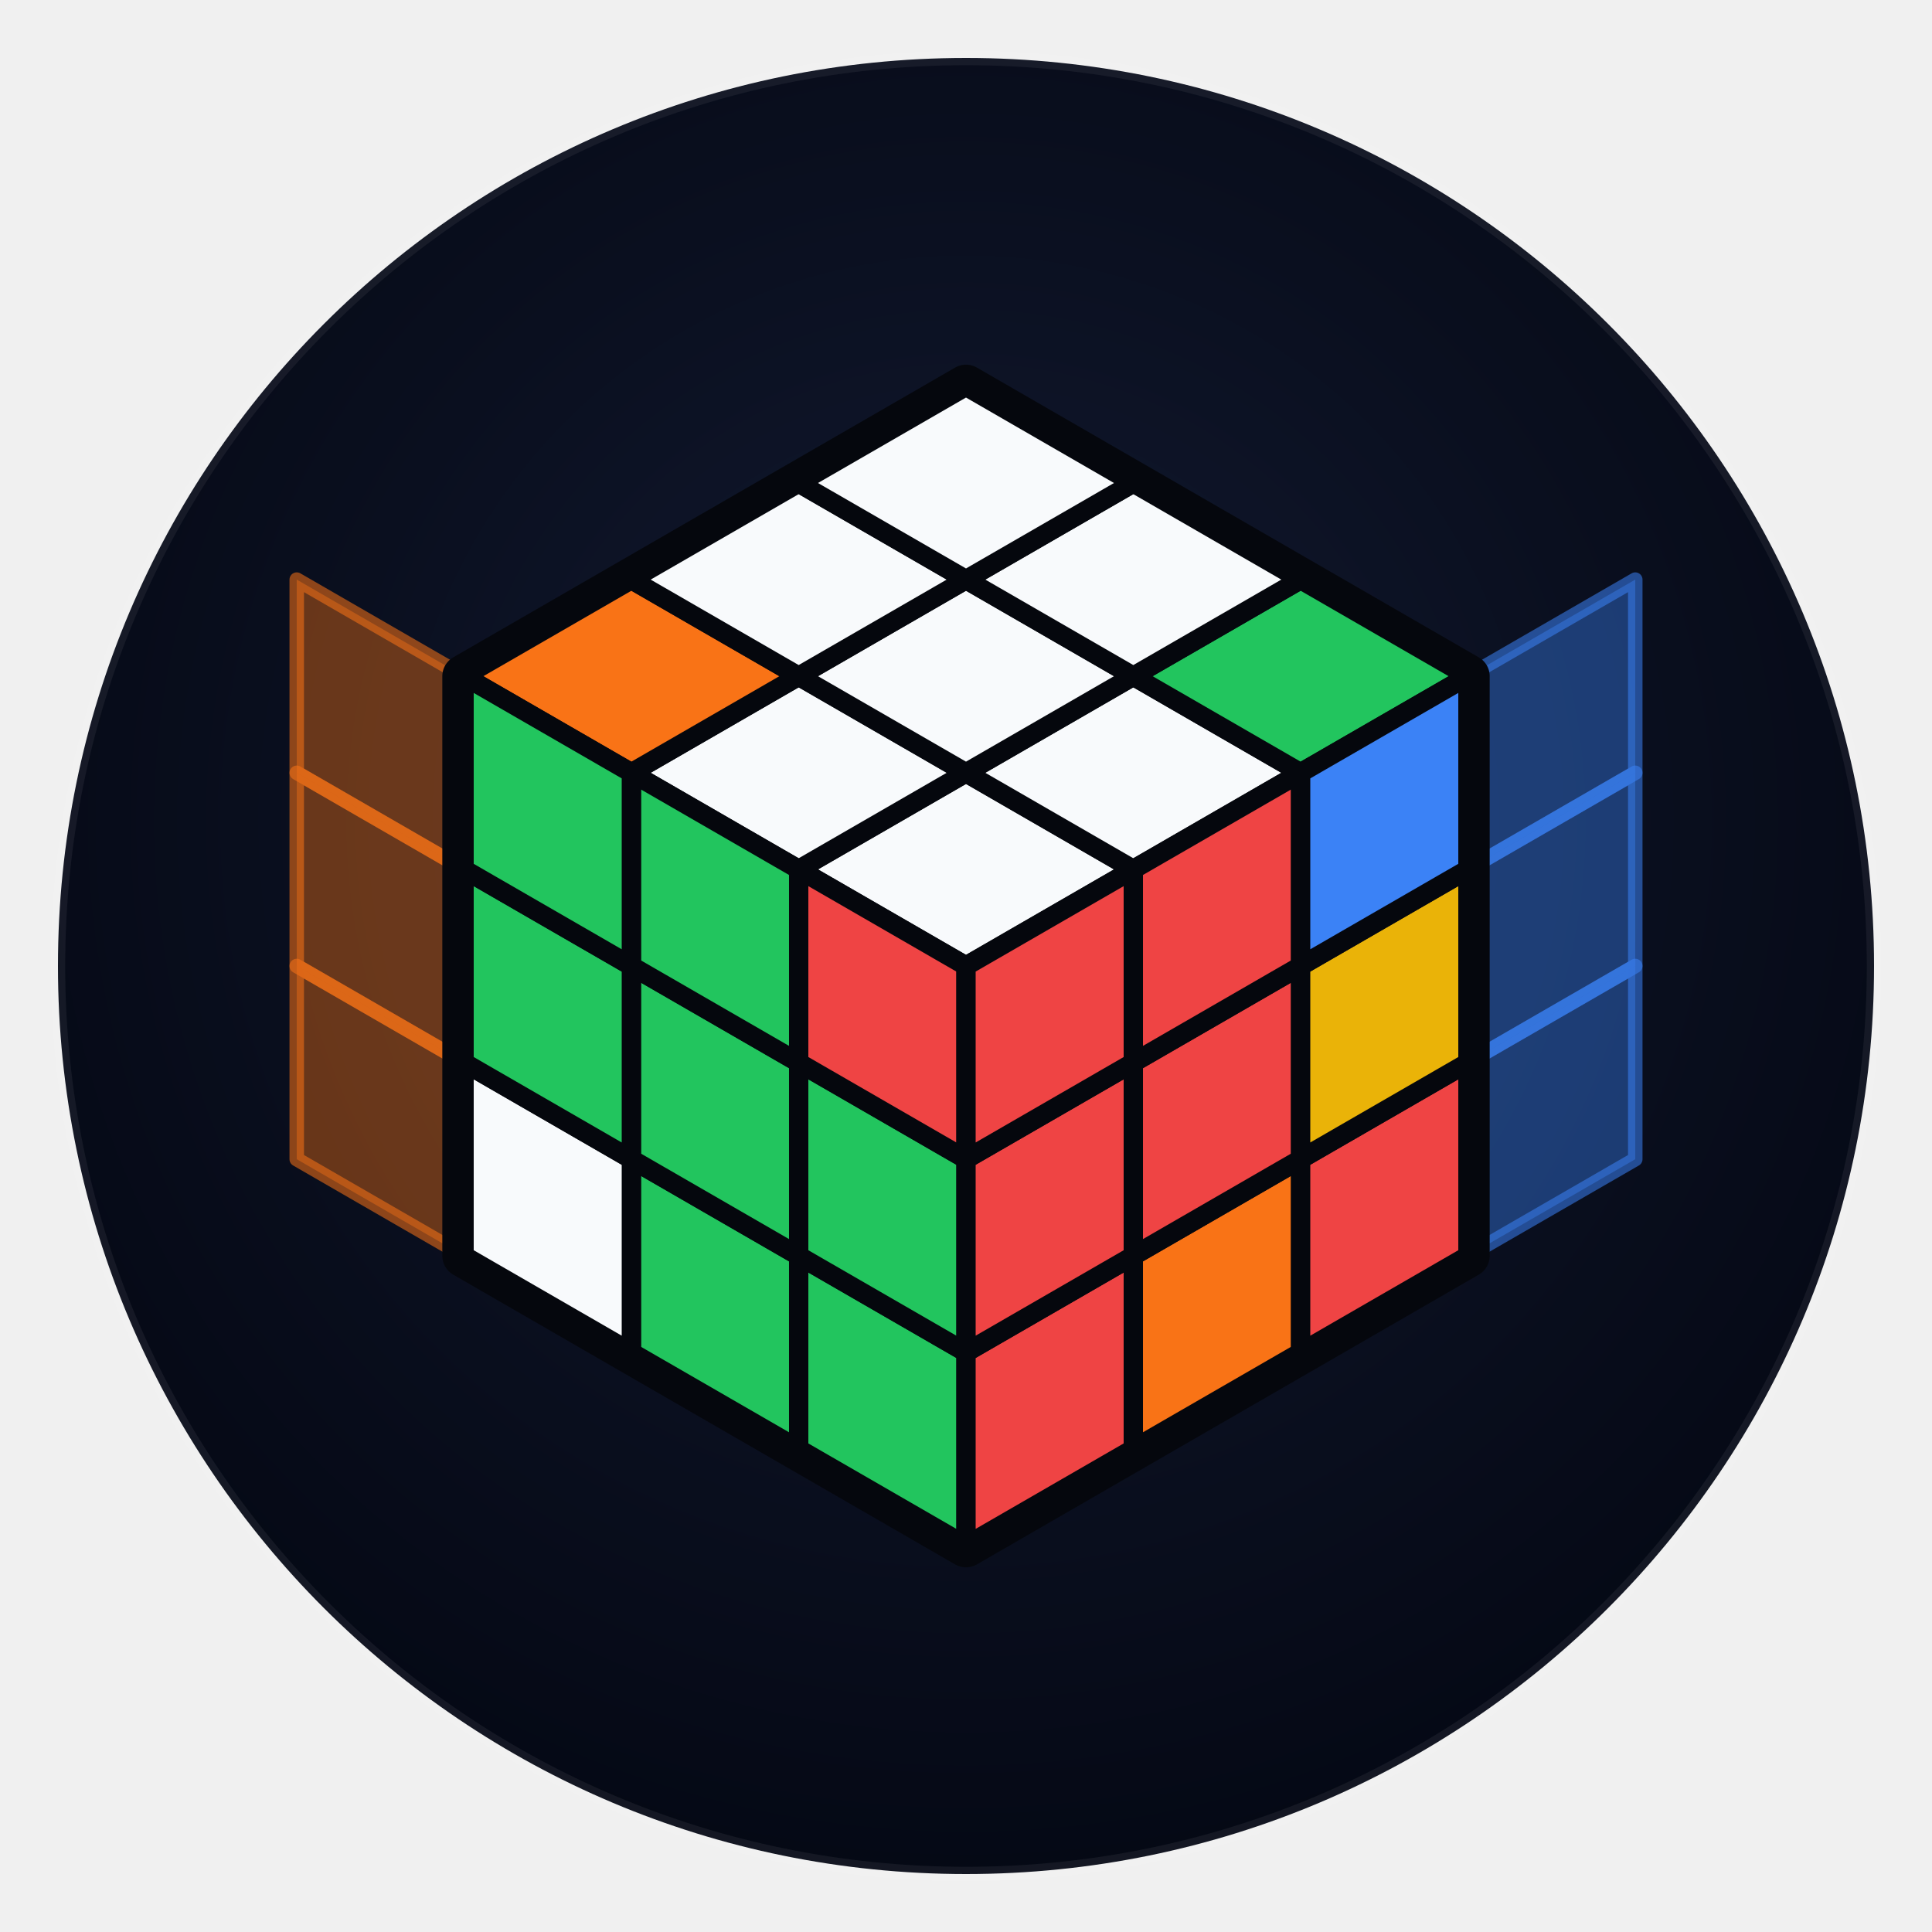
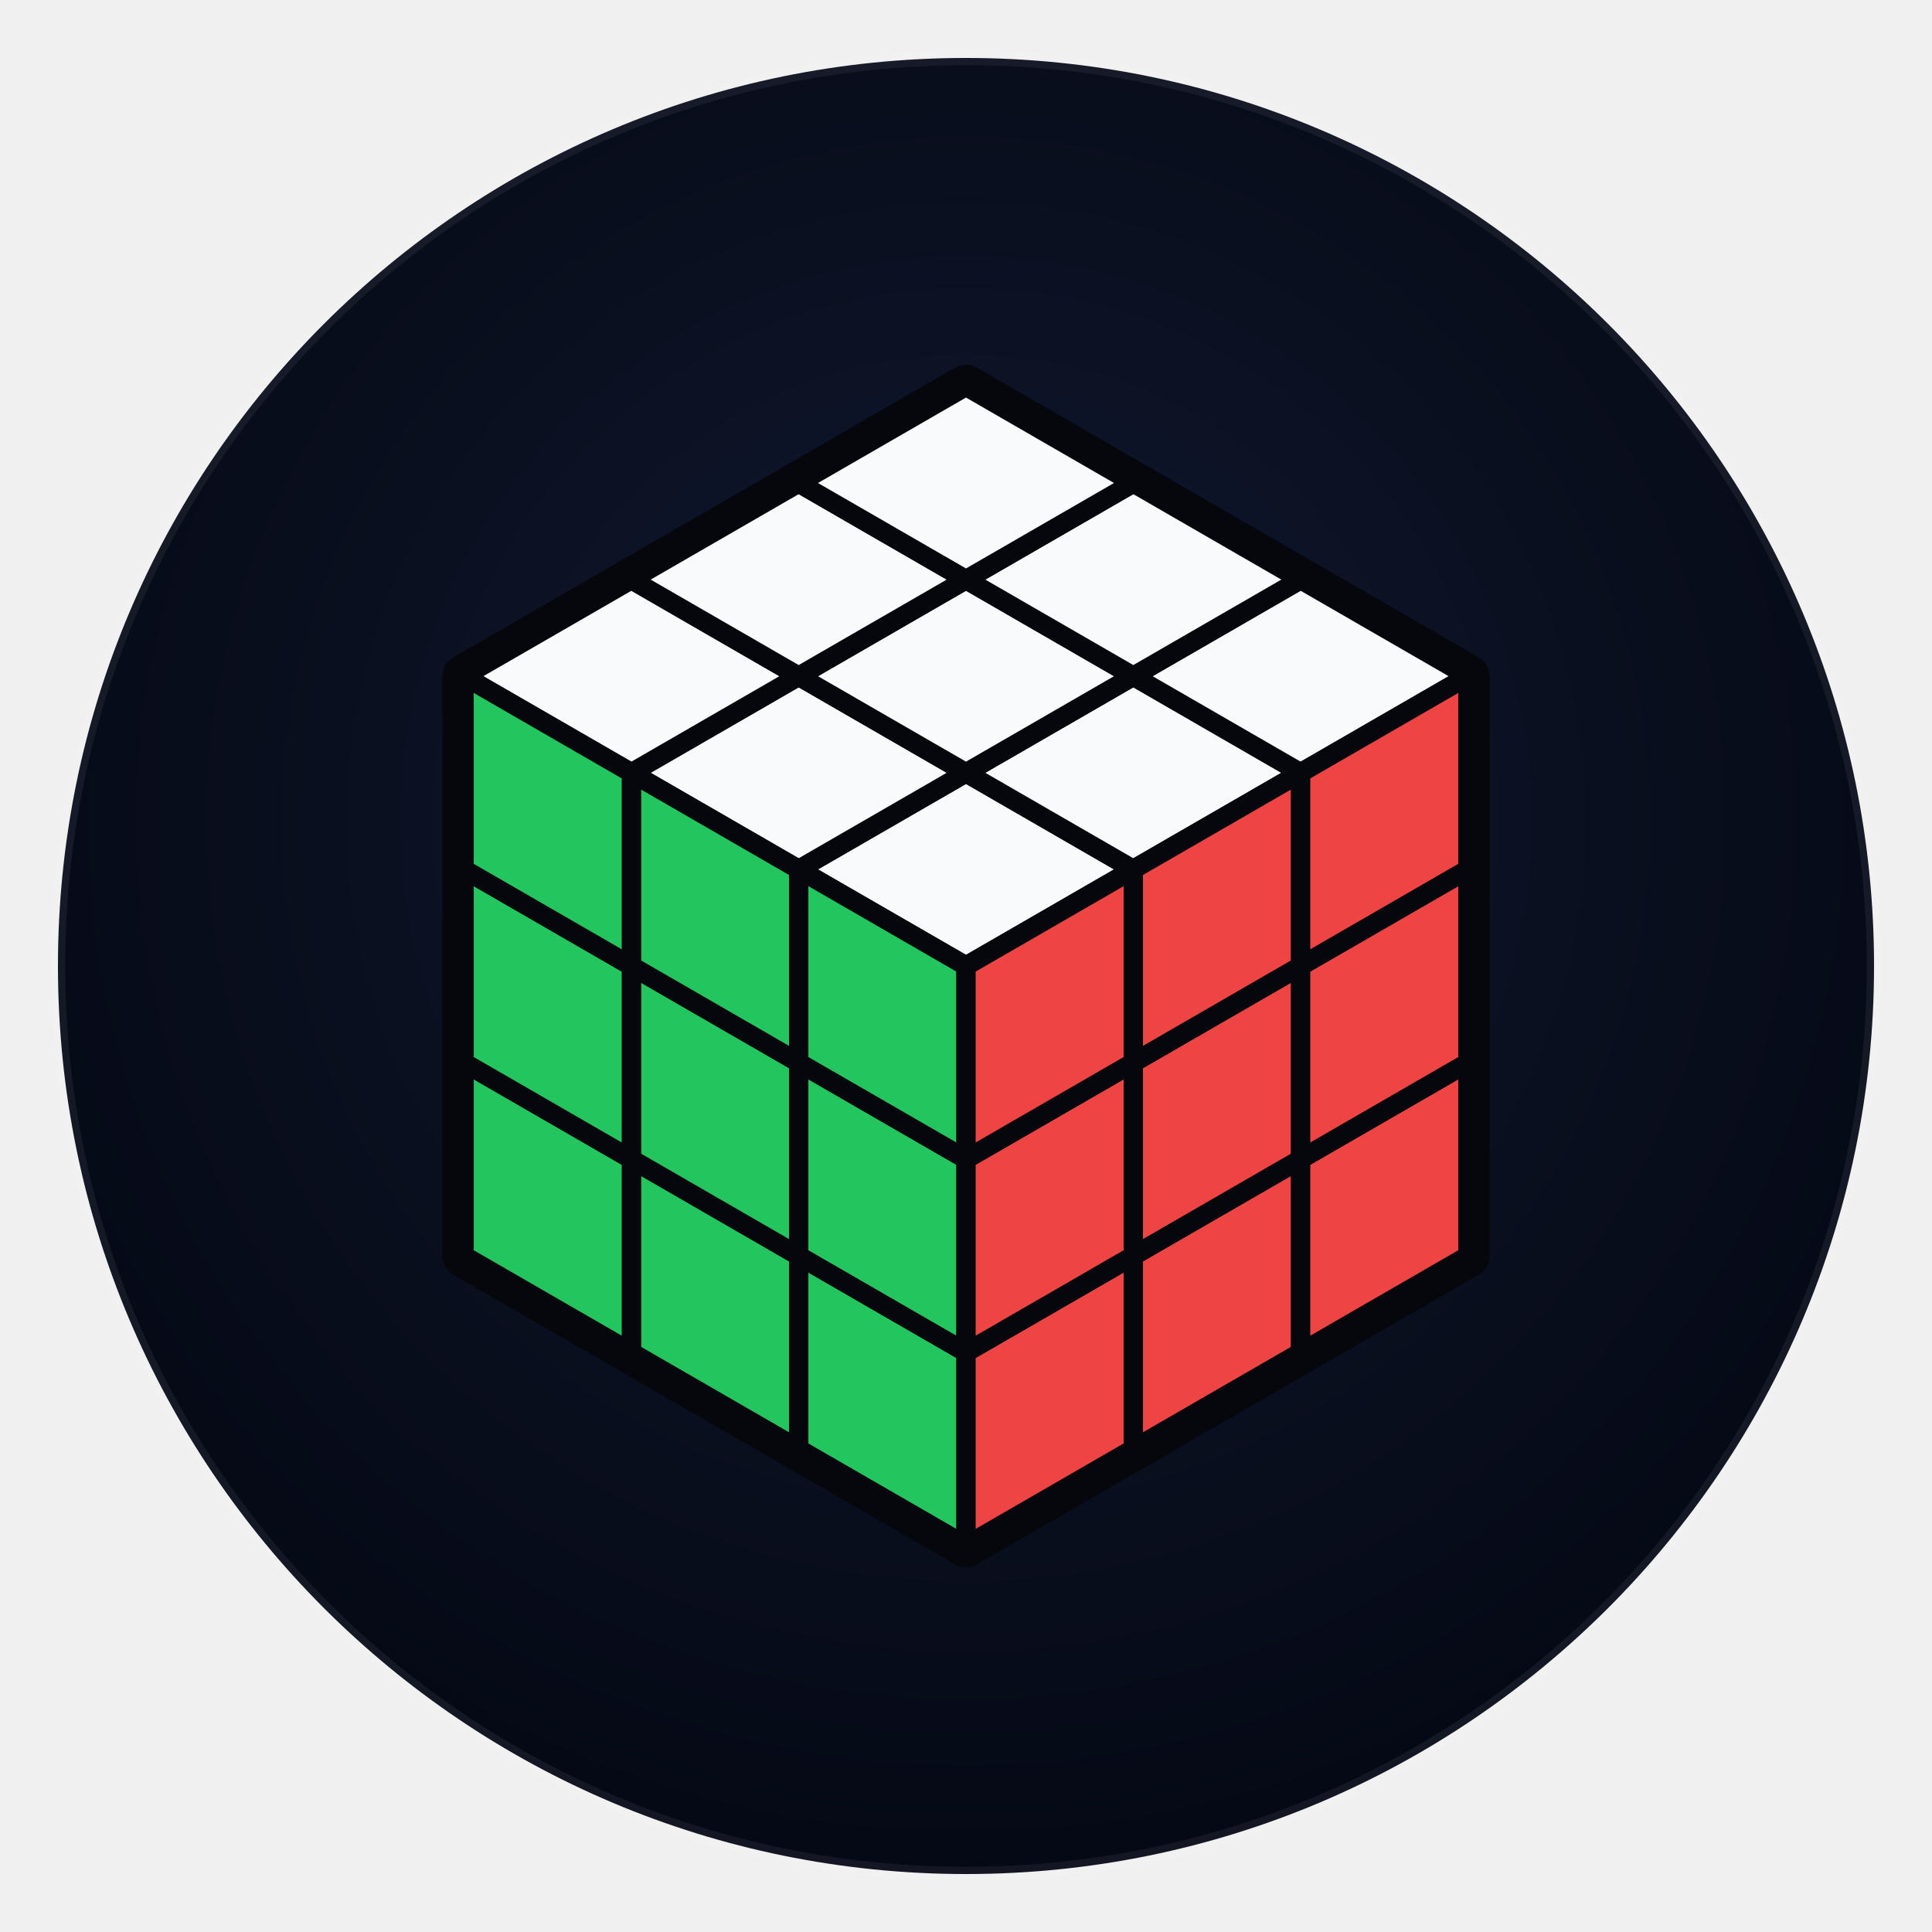
<svg xmlns="http://www.w3.org/2000/svg" viewBox="0 0 200 200">
  <defs>
    <radialGradient id="bg" cx="50%" cy="42%" r="65%">
      <stop offset="0%" stop-color="#131b33" />
      <stop offset="55%" stop-color="#0a0f1f" />
      <stop offset="100%" stop-color="#030712" />
    </radialGradient>
    <radialGradient id="glow" cx="50%" cy="48%" r="42%">
      <stop offset="0%" stop-color="#6366f1" stop-opacity="0.35" />
      <stop offset="100%" stop-color="#6366f1" stop-opacity="0" />
    </radialGradient>
  </defs>
  <circle cx="100" cy="100" r="94" fill="url(#bg)" />
  <circle cx="100" cy="100" r="94" fill="none" stroke="#ffffff" stroke-opacity="0.06" stroke-width="1.5" />
  <circle cx="100" cy="100" r="60" fill="url(#glow)" />
-   <g>
-     <path d="M48.038,130 L30.718,120 L30.718,100 L48.038,110 Z" fill="#f97316" fill-opacity="0.4" stroke="#f97316" stroke-opacity="0.55" stroke-width="1.5" stroke-linejoin="round" />
-     <path d="M48.038,110 L30.718,100 L30.718,80 L48.038,90 Z" fill="#f97316" fill-opacity="0.4" stroke="#f97316" stroke-opacity="0.55" stroke-width="1.5" stroke-linejoin="round" />
-     <path d="M48.038,90 L30.718,80 L30.718,60 L48.038,70 Z" fill="#f97316" fill-opacity="0.4" stroke="#f97316" stroke-opacity="0.55" stroke-width="1.5" stroke-linejoin="round" />
-     <path d="M151.962,130 L169.282,120 L169.282,100 L151.962,110 Z" fill="#3b82f6" fill-opacity="0.4" stroke="#3b82f6" stroke-opacity="0.55" stroke-width="1.5" stroke-linejoin="round" />
-     <path d="M151.962,110 L169.282,100 L169.282,80 L151.962,90 Z" fill="#3b82f6" fill-opacity="0.4" stroke="#3b82f6" stroke-opacity="0.55" stroke-width="1.5" stroke-linejoin="round" />
-     <path d="M151.962,90 L169.282,80 L169.282,60 L151.962,70 Z" fill="#3b82f6" fill-opacity="0.4" stroke="#3b82f6" stroke-opacity="0.55" stroke-width="1.5" stroke-linejoin="round" />
-   </g>
  <path d="M100,40 L151.962,70 L151.962,130 L100,160 L48.038,130 L48.038,70 Z" fill="none" stroke="#05070d" stroke-width="4.5" stroke-linejoin="round" />
  <g>
    <path d="M100,100 L117.321,90 L100,80 L82.679,90 Z" fill="#f8fafc" stroke="#05070d" stroke-width="2" stroke-linejoin="round" />
    <path d="M117.321,90 L134.641,80 L117.321,70 L100,80 Z" fill="#f8fafc" stroke="#05070d" stroke-width="2" stroke-linejoin="round" />
-     <path d="M134.641,80 L151.962,70 L134.641,60 L117.321,70 Z" fill="#22c55e" stroke="#05070d" stroke-width="2" stroke-linejoin="round" />
+     <path d="M134.641,80 L151.962,70 L134.641,60 L117.321,70 Z" fill="#f8fafc" stroke="#05070d" stroke-width="2" stroke-linejoin="round" />
    <path d="M82.679,90 L100,80 L82.679,70 L65.359,80 Z" fill="#f8fafc" stroke="#05070d" stroke-width="2" stroke-linejoin="round" />
    <path d="M100,80 L117.321,70 L100,60 L82.679,70 Z" fill="#f8fafc" stroke="#05070d" stroke-width="2" stroke-linejoin="round" />
    <path d="M117.321,70 L134.641,60 L117.321,50 L100,60 Z" fill="#f8fafc" stroke="#05070d" stroke-width="2" stroke-linejoin="round" />
-     <path d="M65.359,80 L82.679,70 L65.359,60 L48.038,70 Z" fill="#f97316" stroke="#05070d" stroke-width="2" stroke-linejoin="round" />
+     <path d="M65.359,80 L82.679,70 L65.359,60 L48.038,70 Z" fill="#f8fafc" stroke="#05070d" stroke-width="2" stroke-linejoin="round" />
    <path d="M82.679,70 L100,60 L82.679,50 L65.359,60 Z" fill="#f8fafc" stroke="#05070d" stroke-width="2" stroke-linejoin="round" />
    <path d="M100,60 L117.321,50 L100,40 L82.679,50 Z" fill="#f8fafc" stroke="#05070d" stroke-width="2" stroke-linejoin="round" />
    <path d="M100,160 L82.679,150 L82.679,130 L100,140 Z" fill="#22c55e" stroke="#05070d" stroke-width="2" stroke-linejoin="round" />
    <path d="M82.679,150 L65.359,140 L65.359,120 L82.679,130 Z" fill="#22c55e" stroke="#05070d" stroke-width="2" stroke-linejoin="round" />
-     <path d="M65.359,140 L48.038,130 L48.038,110 L65.359,120 Z" fill="#f8fafc" stroke="#05070d" stroke-width="2" stroke-linejoin="round" />
+     <path d="M65.359,140 L48.038,130 L48.038,110 L65.359,120 Z" fill="#22c55e" stroke="#05070d" stroke-width="2" stroke-linejoin="round" />
    <path d="M100,140 L82.679,130 L82.679,110 L100,120 Z" fill="#22c55e" stroke="#05070d" stroke-width="2" stroke-linejoin="round" />
    <path d="M82.679,130 L65.359,120 L65.359,100 L82.679,110 Z" fill="#22c55e" stroke="#05070d" stroke-width="2" stroke-linejoin="round" />
    <path d="M65.359,120 L48.038,110 L48.038,90 L65.359,100 Z" fill="#22c55e" stroke="#05070d" stroke-width="2" stroke-linejoin="round" />
-     <path d="M100,120 L82.679,110 L82.679,90 L100,100 Z" fill="#ef4444" stroke="#05070d" stroke-width="2" stroke-linejoin="round" />
+     <path d="M100,120 L82.679,110 L82.679,90 L100,100 Z" fill="#22c55e" stroke="#05070d" stroke-width="2" stroke-linejoin="round" />
    <path d="M82.679,110 L65.359,100 L65.359,80 L82.679,90 Z" fill="#22c55e" stroke="#05070d" stroke-width="2" stroke-linejoin="round" />
    <path d="M65.359,100 L48.038,90 L48.038,70 L65.359,80 Z" fill="#22c55e" stroke="#05070d" stroke-width="2" stroke-linejoin="round" />
    <path d="M100,160 L117.321,150 L117.321,130 L100,140 Z" fill="#ef4444" stroke="#05070d" stroke-width="2" stroke-linejoin="round" />
-     <path d="M117.321,150 L134.641,140 L134.641,120 L117.321,130 Z" fill="#f97316" stroke="#05070d" stroke-width="2" stroke-linejoin="round" />
+     <path d="M117.321,150 L134.641,140 L134.641,120 L117.321,130 Z" fill="#ef4444" stroke="#05070d" stroke-width="2" stroke-linejoin="round" />
    <path d="M134.641,140 L151.962,130 L151.962,110 L134.641,120 Z" fill="#ef4444" stroke="#05070d" stroke-width="2" stroke-linejoin="round" />
    <path d="M100,140 L117.321,130 L117.321,110 L100,120 Z" fill="#ef4444" stroke="#05070d" stroke-width="2" stroke-linejoin="round" />
    <path d="M117.321,130 L134.641,120 L134.641,100 L117.321,110 Z" fill="#ef4444" stroke="#05070d" stroke-width="2" stroke-linejoin="round" />
-     <path d="M134.641,120 L151.962,110 L151.962,90 L134.641,100 Z" fill="#eab308" stroke="#05070d" stroke-width="2" stroke-linejoin="round" />
+     <path d="M134.641,120 L151.962,110 L151.962,90 L134.641,100 Z" fill="#ef4444" stroke="#05070d" stroke-width="2" stroke-linejoin="round" />
    <path d="M100,120 L117.321,110 L117.321,90 L100,100 Z" fill="#ef4444" stroke="#05070d" stroke-width="2" stroke-linejoin="round" />
    <path d="M117.321,110 L134.641,100 L134.641,80 L117.321,90 Z" fill="#ef4444" stroke="#05070d" stroke-width="2" stroke-linejoin="round" />
-     <path d="M134.641,100 L151.962,90 L151.962,70 L134.641,80 Z" fill="#3b82f6" stroke="#05070d" stroke-width="2" stroke-linejoin="round" />
+     <path d="M134.641,100 L151.962,90 L151.962,70 L134.641,80 Z" fill="#ef4444" stroke="#05070d" stroke-width="2" stroke-linejoin="round" />
  </g>
</svg>
